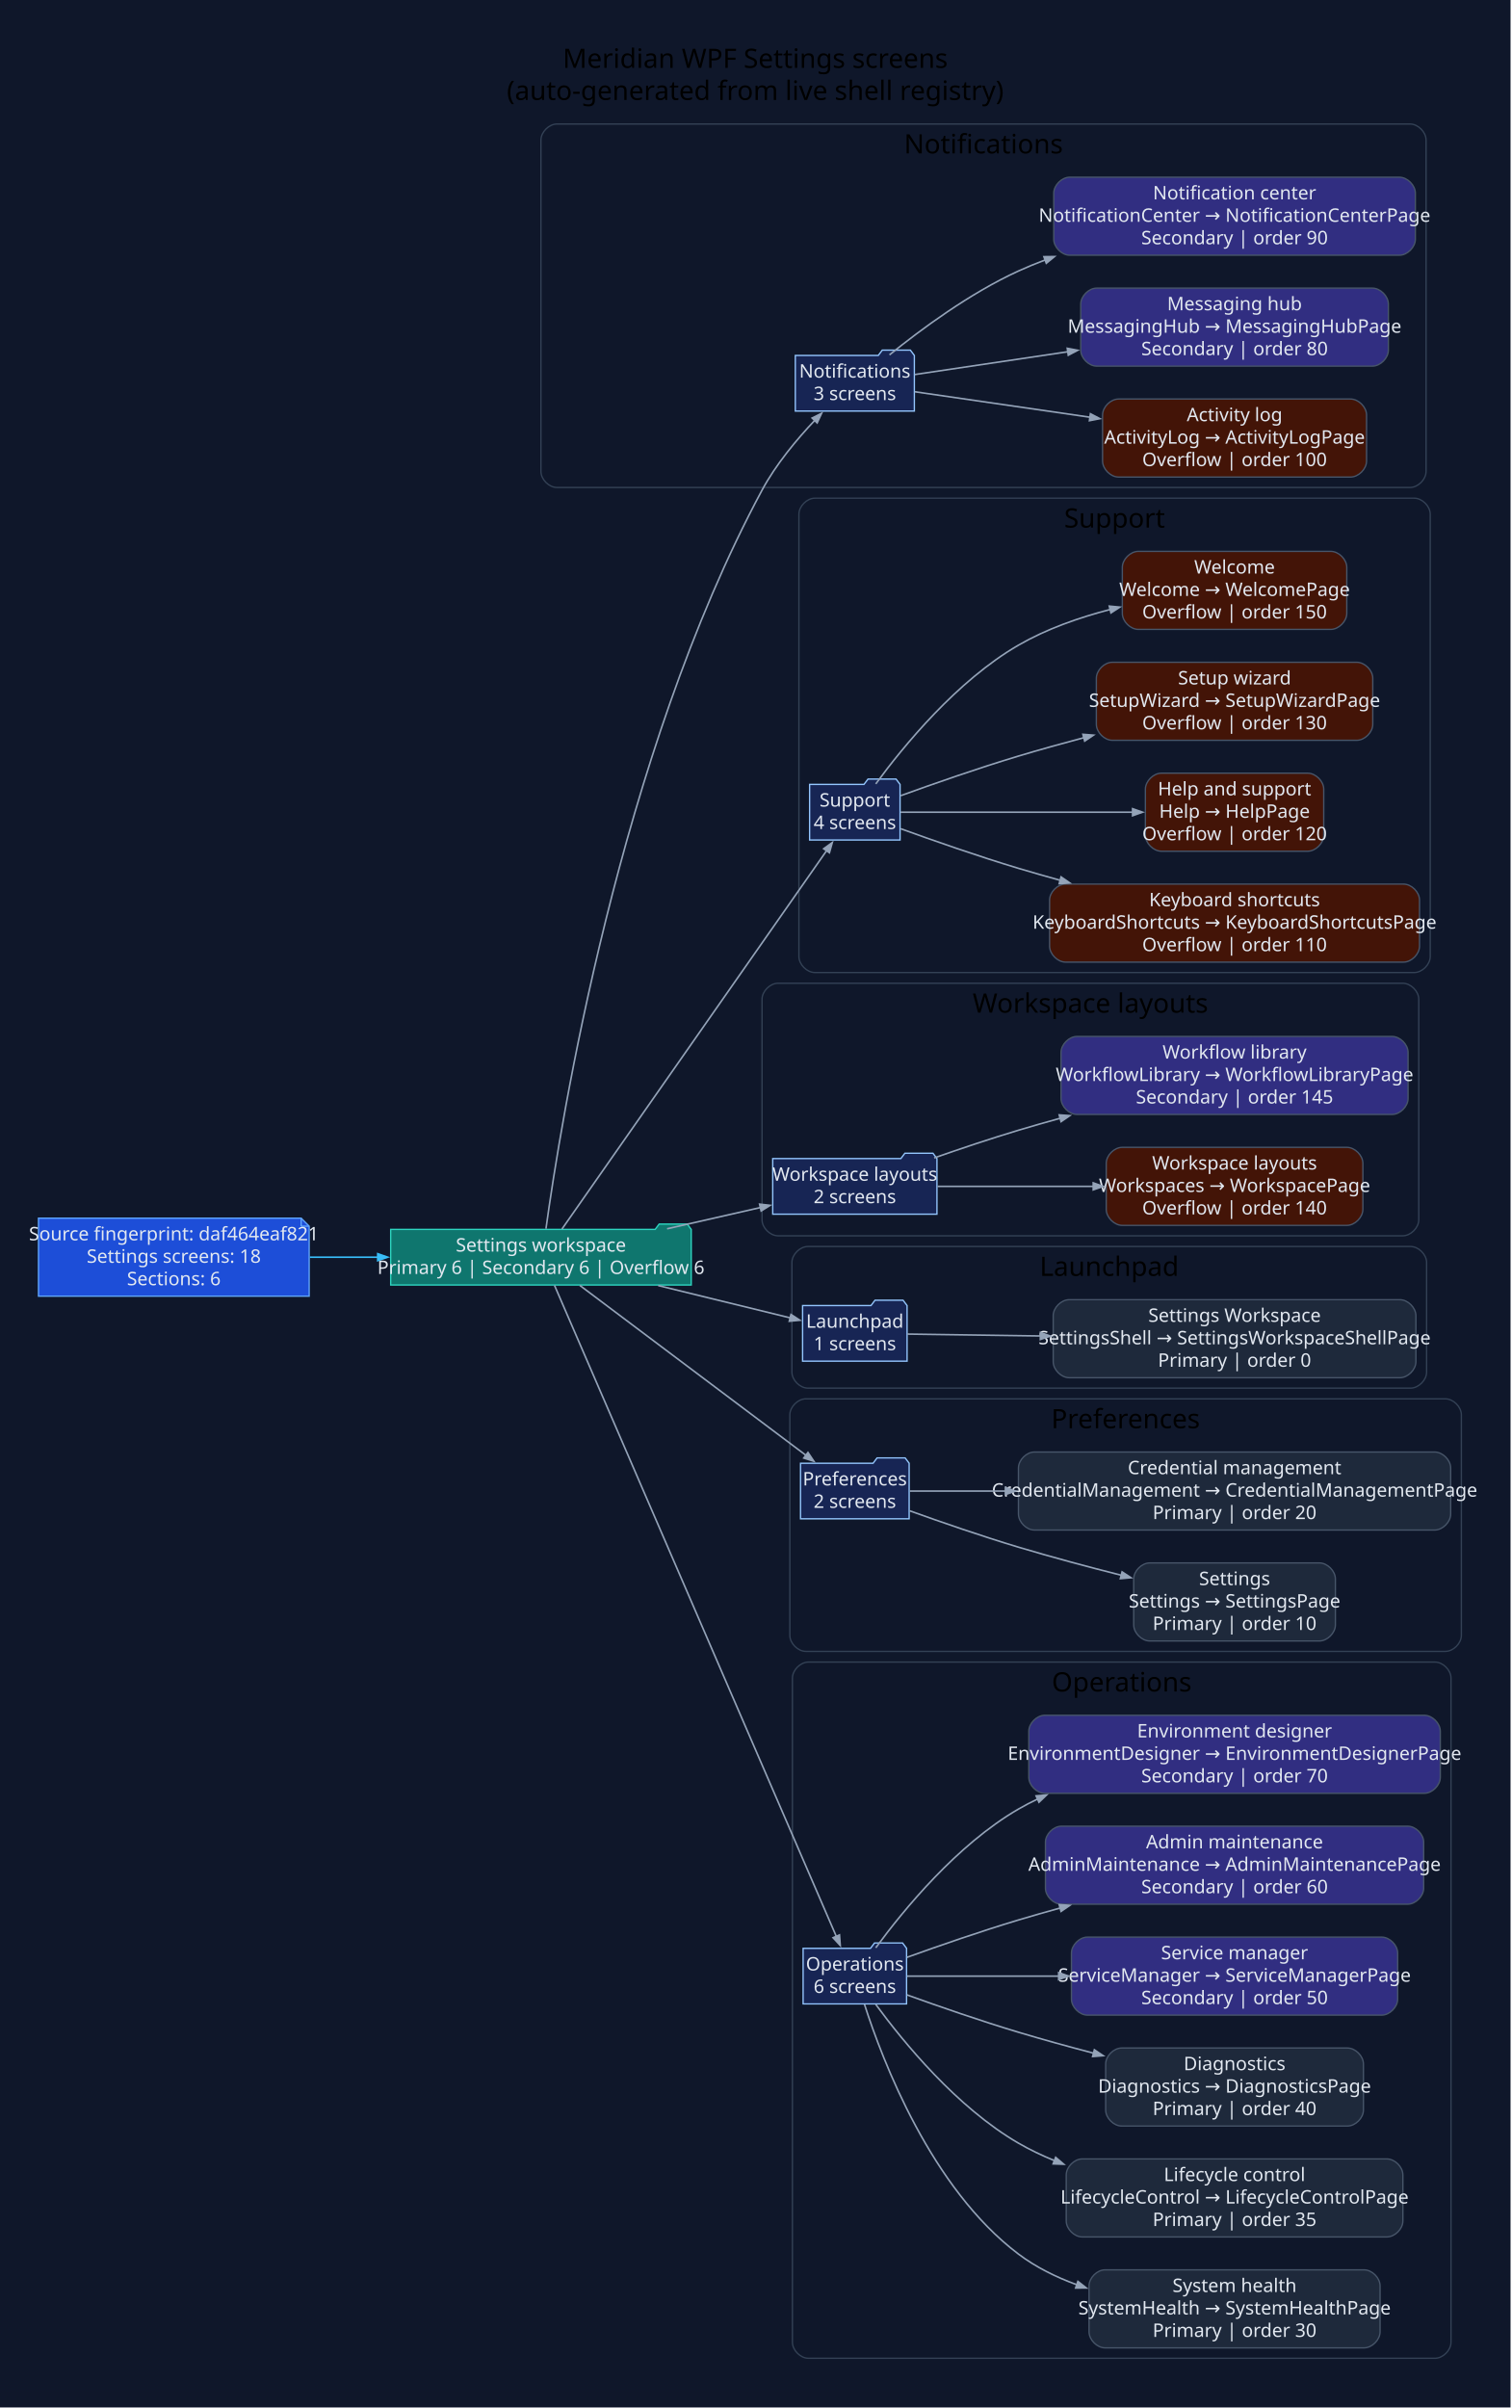
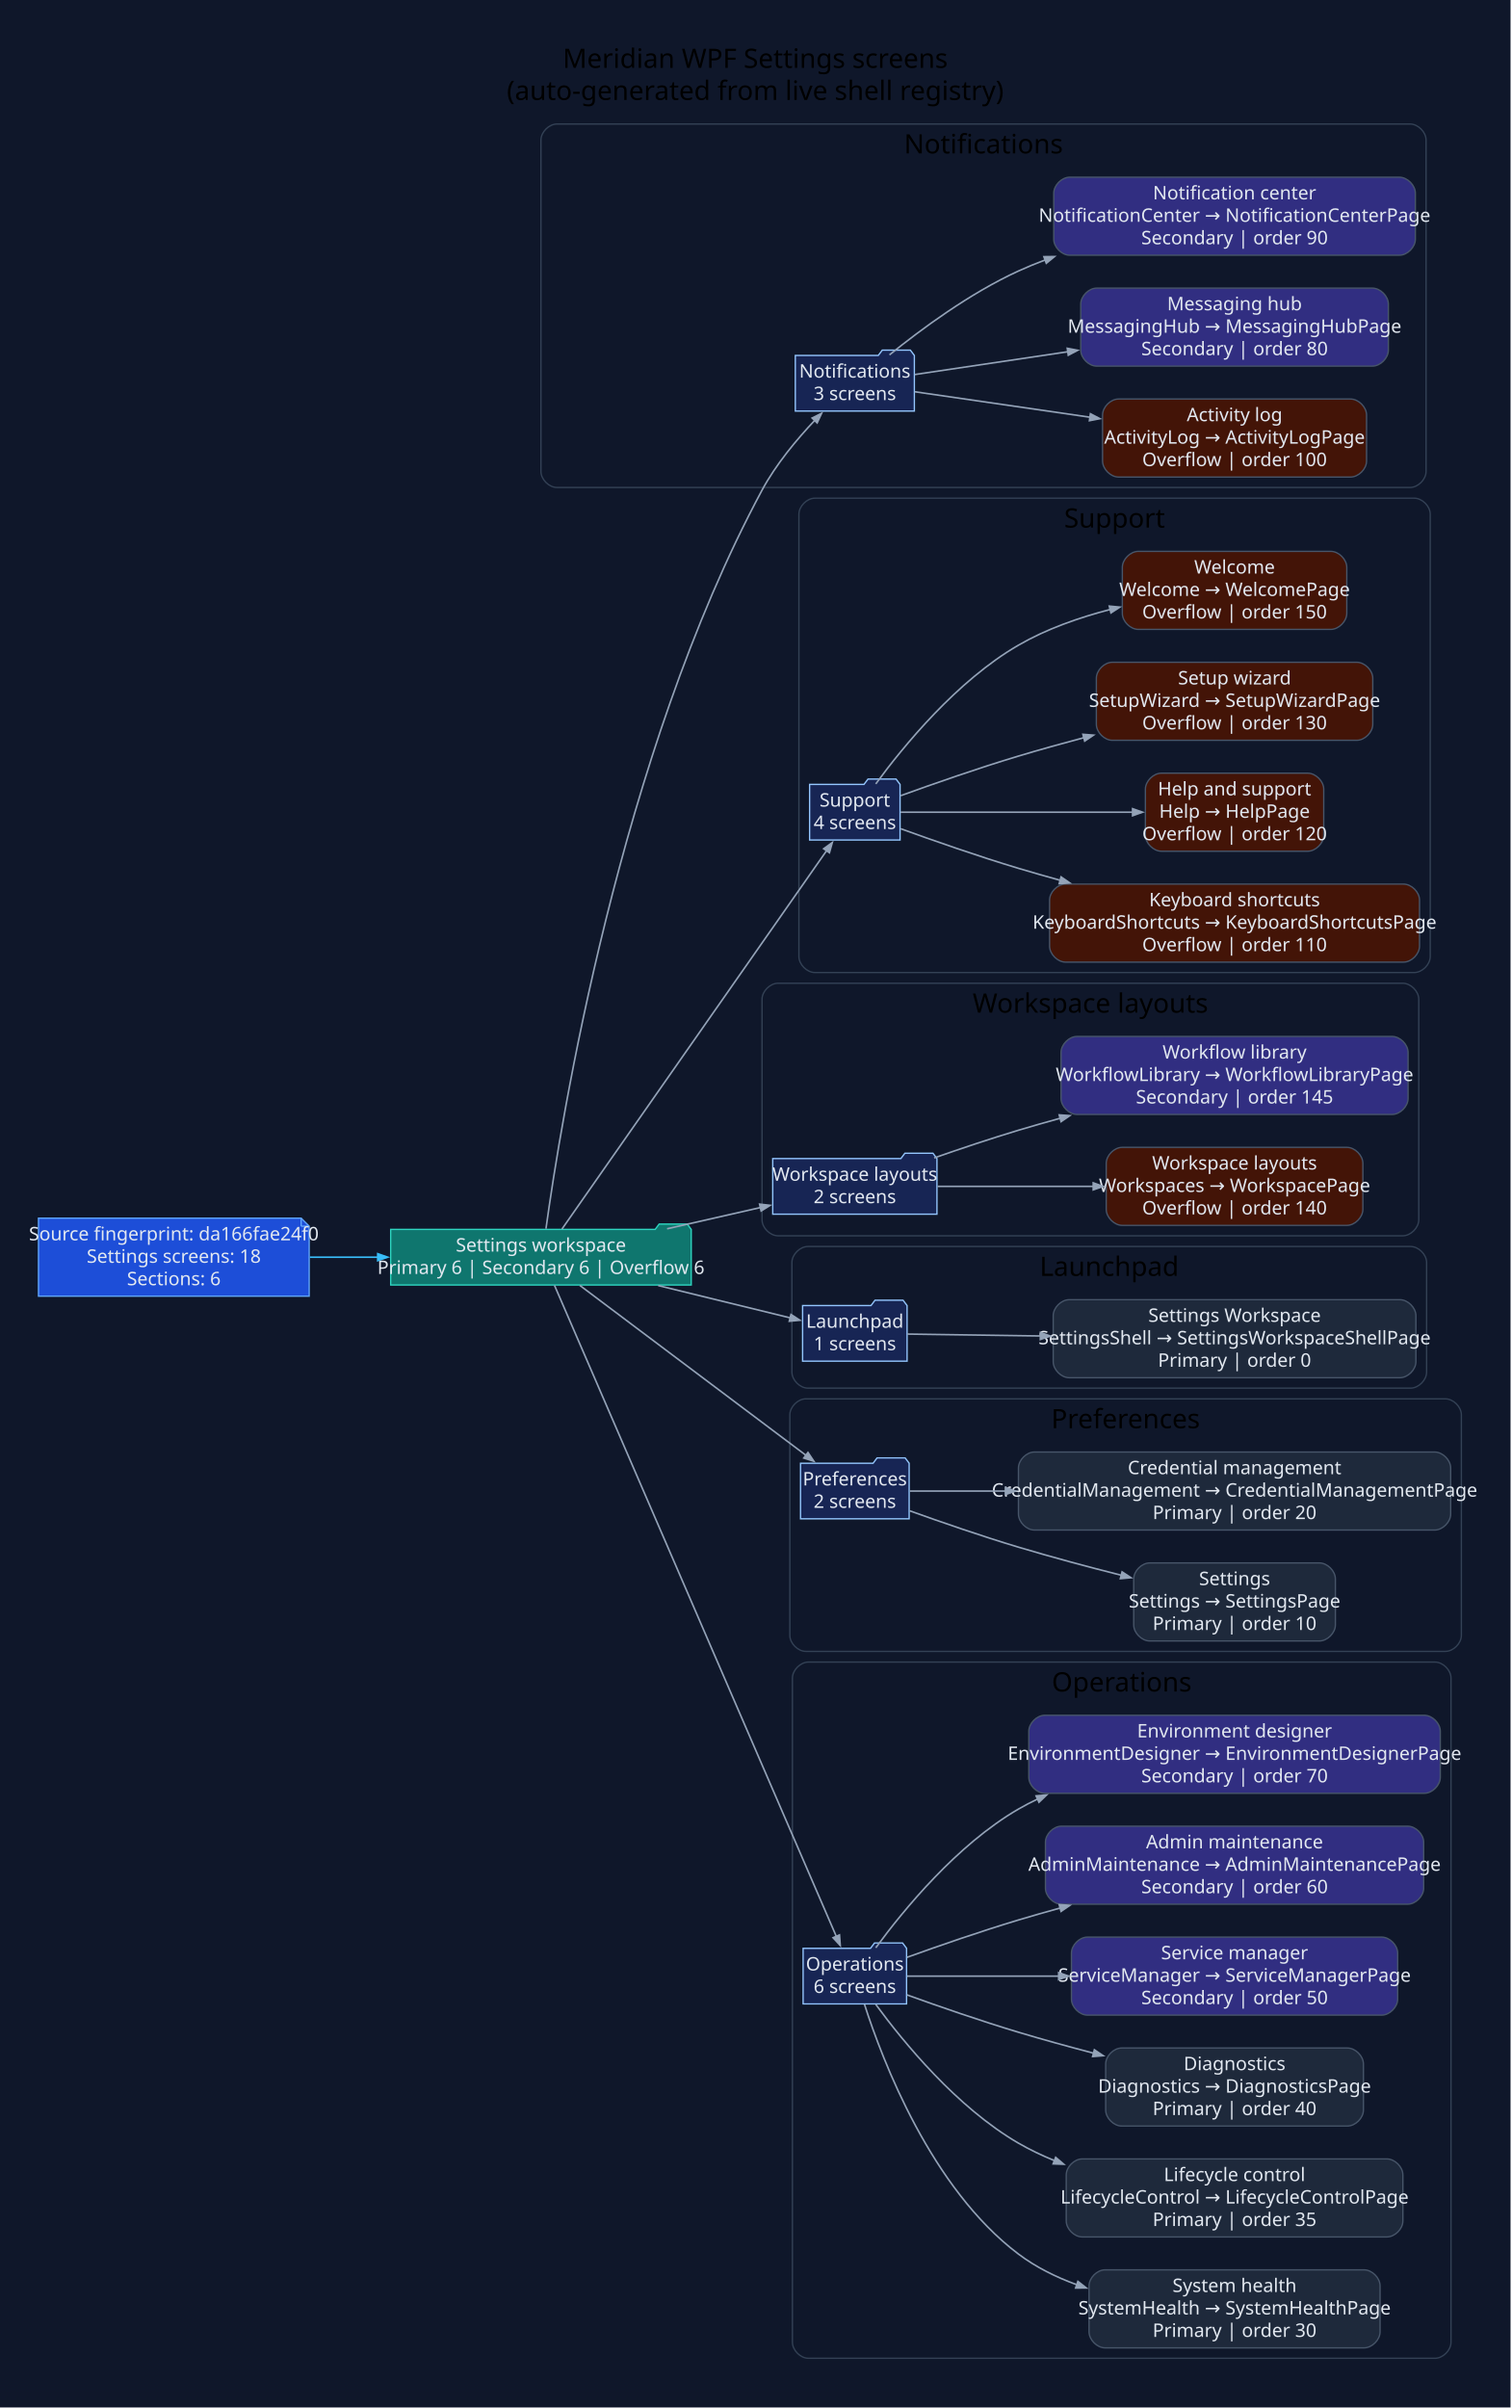
<svg xmlns="http://www.w3.org/2000/svg" width="1131pt" height="1802pt" viewBox="0.00 0.00 1131.00 1802.00">
  <g id="graph0" class="graph" transform="scale(1 1) rotate(0) translate(28.8 1772.8)">
    <polygon fill="#0f172a" stroke="none" points="-28.8,28.8 -28.8,-1772.8 1101.76,-1772.8 1101.76,28.8 -28.8,28.8" />
    <text xml:space="preserve" text-anchor="middle" x="536.48" y="-1722" font-family="Segoe UI" font-size="20.00">Meridian WPF Settings screens</text>
    <text xml:space="preserve" text-anchor="middle" x="536.48" y="-1698" font-family="Segoe UI" font-size="20.00">(auto-generated from live shell registry)</text>
    <g id="clust1" class="cluster">
      <path fill="#0f172a" stroke="#334155" d="M388.07,-1408C388.07,-1408 1026.53,-1408 1026.53,-1408 1032.53,-1408 1038.53,-1414 1038.53,-1420 1038.53,-1420 1038.53,-1668 1038.53,-1668 1038.53,-1674 1032.53,-1680 1026.53,-1680 1026.53,-1680 388.07,-1680 388.07,-1680 382.07,-1680 376.07,-1674 376.07,-1668 376.07,-1668 376.07,-1420 376.07,-1420 376.07,-1414 382.07,-1408 388.07,-1408" />
      <text xml:space="preserve" text-anchor="middle" x="707.3" y="-1658" font-family="Segoe UI" font-size="20.00">Notifications</text>
    </g>
    <g id="clust2" class="cluster">
      <path fill="#0f172a" stroke="#334155" d="M581.15,-1045C581.15,-1045 1029.65,-1045 1029.65,-1045 1035.65,-1045 1041.65,-1051 1041.65,-1057 1041.65,-1057 1041.65,-1388 1041.65,-1388 1041.65,-1394 1035.65,-1400 1029.65,-1400 1029.65,-1400 581.15,-1400 581.15,-1400 575.15,-1400 569.15,-1394 569.15,-1388 569.15,-1388 569.15,-1057 569.15,-1057 569.15,-1051 575.15,-1045 581.15,-1045" />
      <text xml:space="preserve" text-anchor="middle" x="805.4" y="-1378" font-family="Segoe UI" font-size="20.00">Support</text>
    </g>
    <g id="clust3" class="cluster">
      <path fill="#0f172a" stroke="#334155" d="M553.55,-848C553.55,-848 1021.08,-848 1021.08,-848 1027.08,-848 1033.08,-854 1033.08,-860 1033.08,-860 1033.08,-1025 1033.08,-1025 1033.08,-1031 1027.08,-1037 1021.08,-1037 1021.08,-1037 553.55,-1037 553.55,-1037 547.55,-1037 541.55,-1031 541.55,-1025 541.55,-1025 541.55,-860 541.55,-860 541.55,-854 547.55,-848 553.55,-848" />
      <text xml:space="preserve" text-anchor="middle" x="787.31" y="-1015" font-family="Segoe UI" font-size="20.00">Workspace layouts</text>
    </g>
    <g id="clust4" class="cluster">
      <path fill="#0f172a" stroke="#334155" d="M575.9,-734C575.9,-734 1026.94,-734 1026.94,-734 1032.94,-734 1038.94,-740 1038.94,-746 1038.94,-746 1038.94,-828 1038.94,-828 1038.94,-834 1032.94,-840 1026.94,-840 1026.94,-840 575.9,-840 575.9,-840 569.9,-840 563.9,-834 563.9,-828 563.9,-828 563.9,-746 563.9,-746 563.9,-740 569.9,-734 575.9,-734" />
      <text xml:space="preserve" text-anchor="middle" x="801.42" y="-818" font-family="Segoe UI" font-size="20.00">Launchpad</text>
    </g>
    <g id="clust5" class="cluster">
      <path fill="#0f172a" stroke="#334155" d="M574.36,-537C574.36,-537 1052.96,-537 1052.96,-537 1058.96,-537 1064.96,-543 1064.96,-549 1064.96,-549 1064.96,-714 1064.96,-714 1064.96,-720 1058.96,-726 1052.96,-726 1052.96,-726 574.36,-726 574.36,-726 568.36,-726 562.36,-720 562.36,-714 562.36,-714 562.36,-549 562.36,-549 562.36,-543 568.36,-537 574.36,-537" />
      <text xml:space="preserve" text-anchor="middle" x="813.66" y="-704" font-family="Segoe UI" font-size="20.00">Preferences</text>
    </g>
    <g id="clust6" class="cluster">
      <path fill="#0f172a" stroke="#334155" d="M576.29,-8C576.29,-8 1045.2,-8 1045.2,-8 1051.2,-8 1057.2,-14 1057.2,-20 1057.2,-20 1057.2,-517 1057.2,-517 1057.2,-523 1051.2,-529 1045.2,-529 1045.2,-529 576.29,-529 576.29,-529 570.29,-529 564.29,-523 564.29,-517 564.29,-517 564.29,-20 564.29,-20 564.29,-14 570.29,-8 576.29,-8" />
      <text xml:space="preserve" text-anchor="middle" x="810.74" y="-507" font-family="Segoe UI" font-size="20.00">Operations</text>
    </g>
    <g id="node1" class="node">
      <polygon fill="#1d4ed8" stroke="#60a5fa" points="196.6,-861.2 0,-861.2 0,-802.8 202.6,-802.8 202.6,-855.2 196.6,-861.2" />
      <polyline fill="none" stroke="#60a5fa" points="196.6,-861.2 196.6,-855.2" />
      <polyline fill="none" stroke="#60a5fa" points="202.6,-855.2 196.6,-855.2" />
-       <text xml:space="preserve" text-anchor="middle" x="101.3" y="-844.6" font-family="Segoe UI" font-size="14.00" fill="#e2e8f0">Source fingerprint: daf464eaf821</text>
+       <text xml:space="preserve" text-anchor="middle" x="101.3" y="-844.6" font-family="Segoe UI" font-size="14.00" fill="#e2e8f0">Source fingerprint: da166fae24f0</text>
      <text xml:space="preserve" text-anchor="middle" x="101.3" y="-827.8" font-family="Segoe UI" font-size="14.00" fill="#e2e8f0">Settings screens: 18</text>
      <text xml:space="preserve" text-anchor="middle" x="101.3" y="-811" font-family="Segoe UI" font-size="14.00" fill="#e2e8f0">Sections: 6</text>
    </g>
    <g id="node2" class="node">
      <polygon fill="#0f766e" stroke="#2dd4bf" points="488.55,-852.8 485.55,-856.8 464.55,-856.8 461.55,-852.8 263.6,-852.8 263.6,-811.2 488.55,-811.2 488.55,-852.8" />
      <text xml:space="preserve" text-anchor="middle" x="376.07" y="-836.2" font-family="Segoe UI" font-size="14.00" fill="#e2e8f0">Settings workspace</text>
      <text xml:space="preserve" text-anchor="middle" x="376.07" y="-819.4" font-family="Segoe UI" font-size="14.00" fill="#e2e8f0">Primary 6 | Secondary 6 | Overflow 6</text>
    </g>
    <g id="edge1" class="edge">
      <path fill="none" stroke="#38bdf8" stroke-width="1.2" d="M203.1,-832C219.77,-832 237.2,-832 254.3,-832" />
      <polygon fill="#38bdf8" stroke="#38bdf8" stroke-width="1.2" points="253.9,-834.63 261.4,-832 253.9,-829.38 253.9,-834.63" />
    </g>
    <g id="node3" class="node">
      <polygon fill="#172554" stroke="#93c5fd" points="655.55,-1506.8 652.55,-1510.8 631.55,-1510.8 628.55,-1506.8 566.45,-1506.8 566.45,-1465.2 655.55,-1465.2 655.55,-1506.8" />
      <text xml:space="preserve" text-anchor="middle" x="611" y="-1490.2" font-family="Segoe UI" font-size="14.00" fill="#e2e8f0">Notifications</text>
      <text xml:space="preserve" text-anchor="middle" x="611" y="-1473.4" font-family="Segoe UI" font-size="14.00" fill="#e2e8f0">3 screens</text>
    </g>
    <g id="edge2" class="edge">
      <path fill="none" stroke="#94a3b8" stroke-width="1.2" d="M379.83,-853.3C390.6,-931.31 434.63,-1207.2 541.55,-1406 551.91,-1425.27 567.54,-1444 581.25,-1458.49" />
      <polygon fill="#94a3b8" stroke="#94a3b8" stroke-width="1.2" points="579.03,-1459.97 586.13,-1463.53 582.8,-1456.32 579.03,-1459.97" />
    </g>
    <g id="node7" class="node">
      <polygon fill="#172554" stroke="#93c5fd" points="644.85,-1185.8 641.85,-1189.8 620.85,-1189.8 617.85,-1185.8 577.15,-1185.8 577.15,-1144.2 644.85,-1144.2 644.85,-1185.8" />
      <text xml:space="preserve" text-anchor="middle" x="611" y="-1169.2" font-family="Segoe UI" font-size="14.00" fill="#e2e8f0">Support</text>
      <text xml:space="preserve" text-anchor="middle" x="611" y="-1152.4" font-family="Segoe UI" font-size="14.00" fill="#e2e8f0">4 screens</text>
    </g>
    <g id="edge6" class="edge">
      <path fill="none" stroke="#94a3b8" stroke-width="1.2" d="M391.82,-853.08C432.09,-910.65 543.95,-1070.57 589.9,-1136.26" />
      <polygon fill="#94a3b8" stroke="#94a3b8" stroke-width="1.2" points="587.68,-1137.66 594.13,-1142.31 591.98,-1134.66 587.68,-1137.66" />
    </g>
    <g id="node12" class="node">
      <polygon fill="#172554" stroke="#93c5fd" points="672.46,-905.8 669.46,-909.8 648.46,-909.8 645.46,-905.8 549.55,-905.8 549.55,-864.2 672.46,-864.2 672.46,-905.8" />
      <text xml:space="preserve" text-anchor="middle" x="611" y="-889.2" font-family="Segoe UI" font-size="14.00" fill="#e2e8f0">Workspace layouts</text>
      <text xml:space="preserve" text-anchor="middle" x="611" y="-872.4" font-family="Segoe UI" font-size="14.00" fill="#e2e8f0">2 screens</text>
    </g>
    <g id="edge11" class="edge">
      <path fill="none" stroke="#94a3b8" stroke-width="1.2" d="M470.47,-853.25C493.83,-858.57 518.48,-864.18 540.46,-869.18" />
      <polygon fill="#94a3b8" stroke="#94a3b8" stroke-width="1.2" points="539.71,-871.7 547.61,-870.8 540.88,-866.58 539.71,-871.7" />
    </g>
    <g id="node15" class="node">
      <polygon fill="#172554" stroke="#93c5fd" points="650.1,-795.8 647.1,-799.8 626.1,-799.8 623.1,-795.8 571.9,-795.8 571.9,-754.2 650.1,-754.2 650.1,-795.8" />
      <text xml:space="preserve" text-anchor="middle" x="611" y="-779.2" font-family="Segoe UI" font-size="14.00" fill="#e2e8f0">Launchpad</text>
      <text xml:space="preserve" text-anchor="middle" x="611" y="-762.4" font-family="Segoe UI" font-size="14.00" fill="#e2e8f0">1 screens</text>
    </g>
    <g id="edge14" class="edge">
      <path fill="none" stroke="#94a3b8" stroke-width="1.2" d="M463.81,-810.78C497.3,-802.58 534.32,-793.52 562.72,-786.57" />
      <polygon fill="#94a3b8" stroke="#94a3b8" stroke-width="1.2" points="563.2,-789.16 569.86,-784.82 561.95,-784.06 563.2,-789.16" />
    </g>
    <g id="node17" class="node">
      <polygon fill="#172554" stroke="#93c5fd" points="651.65,-677.8 648.65,-681.8 627.65,-681.8 624.65,-677.8 570.36,-677.8 570.36,-636.2 651.65,-636.2 651.65,-677.8" />
      <text xml:space="preserve" text-anchor="middle" x="611" y="-661.2" font-family="Segoe UI" font-size="14.00" fill="#e2e8f0">Preferences</text>
      <text xml:space="preserve" text-anchor="middle" x="611" y="-644.4" font-family="Segoe UI" font-size="14.00" fill="#e2e8f0">2 screens</text>
    </g>
    <g id="edge16" class="edge">
      <path fill="none" stroke="#94a3b8" stroke-width="1.2" d="M405.17,-810.89C447.58,-779.03 527.91,-718.67 574.37,-683.77" />
      <polygon fill="#94a3b8" stroke="#94a3b8" stroke-width="1.2" points="575.93,-685.88 580.35,-679.27 572.78,-681.68 575.93,-685.88" />
    </g>
    <g id="node20" class="node">
      <polygon fill="#172554" stroke="#93c5fd" points="649.72,-314.8 646.72,-318.8 625.72,-318.8 622.72,-314.8 572.29,-314.8 572.29,-273.2 649.72,-273.2 649.72,-314.8" />
      <text xml:space="preserve" text-anchor="middle" x="611" y="-298.2" font-family="Segoe UI" font-size="14.00" fill="#e2e8f0">Operations</text>
      <text xml:space="preserve" text-anchor="middle" x="611" y="-281.4" font-family="Segoe UI" font-size="14.00" fill="#e2e8f0">6 screens</text>
    </g>
    <g id="edge19" class="edge">
      <path fill="none" stroke="#94a3b8" stroke-width="1.2" d="M386.21,-810.91C422.3,-727.55 555.09,-420.84 597.14,-323.71" />
      <polygon fill="#94a3b8" stroke="#94a3b8" stroke-width="1.2" points="599.51,-324.83 600.09,-316.9 594.7,-322.74 599.51,-324.83" />
    </g>
    <g id="node4" class="node">
      <path fill="#431407" stroke="#475569" d="M982,-1474.2C982,-1474.2 808.41,-1474.2 808.41,-1474.2 802.41,-1474.2 796.41,-1468.2 796.41,-1462.2 796.41,-1462.2 796.41,-1427.8 796.41,-1427.8 796.41,-1421.8 802.41,-1415.8 808.41,-1415.8 808.41,-1415.8 982,-1415.8 982,-1415.8 988,-1415.8 994,-1421.8 994,-1427.8 994,-1427.8 994,-1462.2 994,-1462.2 994,-1468.2 988,-1474.2 982,-1474.2" />
      <text xml:space="preserve" text-anchor="middle" x="895.21" y="-1457.6" font-family="Segoe UI" font-size="14.00" fill="#e2e8f0">Activity log</text>
      <text xml:space="preserve" text-anchor="middle" x="895.21" y="-1440.8" font-family="Segoe UI" font-size="14.00" fill="#e2e8f0">ActivityLog → ActivityLogPage</text>
      <text xml:space="preserve" text-anchor="middle" x="895.21" y="-1424" font-family="Segoe UI" font-size="14.00" fill="#e2e8f0">Overflow | order 100</text>
    </g>
    <g id="edge3" class="edge">
      <path fill="none" stroke="#94a3b8" stroke-width="1.2" d="M655.79,-1479.64C690.84,-1474.55 741.51,-1467.18 787.13,-1460.56" />
      <polygon fill="#94a3b8" stroke="#94a3b8" stroke-width="1.2" points="787.34,-1463.18 794.39,-1459.5 786.59,-1457.98 787.34,-1463.18" />
    </g>
    <g id="node5" class="node">
      <path fill="#312e81" stroke="#475569" d="M998.33,-1557.2C998.33,-1557.2 792.08,-1557.2 792.08,-1557.2 786.08,-1557.2 780.08,-1551.2 780.08,-1545.2 780.08,-1545.2 780.08,-1510.8 780.08,-1510.8 780.08,-1504.8 786.08,-1498.8 792.08,-1498.8 792.08,-1498.8 998.33,-1498.8 998.33,-1498.8 1004.33,-1498.8 1010.33,-1504.8 1010.33,-1510.8 1010.33,-1510.8 1010.33,-1545.2 1010.33,-1545.2 1010.33,-1551.2 1004.33,-1557.2 998.33,-1557.2" />
      <text xml:space="preserve" text-anchor="middle" x="895.21" y="-1540.6" font-family="Segoe UI" font-size="14.00" fill="#e2e8f0">Messaging hub</text>
      <text xml:space="preserve" text-anchor="middle" x="895.21" y="-1523.8" font-family="Segoe UI" font-size="14.00" fill="#e2e8f0">MessagingHub → MessagingHubPage</text>
      <text xml:space="preserve" text-anchor="middle" x="895.21" y="-1507" font-family="Segoe UI" font-size="14.00" fill="#e2e8f0">Secondary | order 80</text>
    </g>
    <g id="edge4" class="edge">
      <path fill="none" stroke="#94a3b8" stroke-width="1.2" d="M655.79,-1492.52C686.65,-1497.11 729.63,-1503.51 770.61,-1509.61" />
      <polygon fill="#94a3b8" stroke="#94a3b8" stroke-width="1.2" points="769.99,-1512.17 777.8,-1510.67 770.76,-1506.97 769.99,-1512.17" />
    </g>
    <g id="node6" class="node">
      <path fill="#312e81" stroke="#475569" d="M1018.53,-1640.2C1018.53,-1640.2 771.88,-1640.2 771.88,-1640.2 765.88,-1640.2 759.88,-1634.2 759.88,-1628.2 759.88,-1628.2 759.88,-1593.8 759.88,-1593.8 759.88,-1587.8 765.88,-1581.8 771.88,-1581.8 771.88,-1581.8 1018.53,-1581.8 1018.53,-1581.8 1024.53,-1581.8 1030.53,-1587.8 1030.53,-1593.8 1030.53,-1593.8 1030.53,-1628.2 1030.53,-1628.2 1030.53,-1634.2 1024.53,-1640.2 1018.53,-1640.2" />
      <text xml:space="preserve" text-anchor="middle" x="895.21" y="-1623.6" font-family="Segoe UI" font-size="14.00" fill="#e2e8f0">Notification center</text>
      <text xml:space="preserve" text-anchor="middle" x="895.21" y="-1606.8" font-family="Segoe UI" font-size="14.00" fill="#e2e8f0">NotificationCenter → NotificationCenterPage</text>
      <text xml:space="preserve" text-anchor="middle" x="895.21" y="-1590" font-family="Segoe UI" font-size="14.00" fill="#e2e8f0">Secondary | order 90</text>
    </g>
    <g id="edge5" class="edge">
      <path fill="none" stroke="#94a3b8" stroke-width="1.2" d="M636.91,-1507.22C660.4,-1526.21 697.29,-1553.53 733.46,-1570 739.91,-1572.94 746.6,-1575.69 753.44,-1578.26" />
      <polygon fill="#94a3b8" stroke="#94a3b8" stroke-width="1.2" points="752.51,-1580.72 760.45,-1580.81 754.3,-1575.78 752.51,-1580.72" />
    </g>
    <g id="node8" class="node">
      <path fill="#431407" stroke="#475569" d="M1021.65,-1111.2C1021.65,-1111.2 768.76,-1111.2 768.76,-1111.2 762.76,-1111.2 756.76,-1105.2 756.76,-1099.2 756.76,-1099.2 756.76,-1064.8 756.76,-1064.8 756.76,-1058.8 762.76,-1052.8 768.76,-1052.8 768.76,-1052.8 1021.65,-1052.8 1021.65,-1052.8 1027.65,-1052.8 1033.65,-1058.8 1033.65,-1064.8 1033.65,-1064.8 1033.65,-1099.2 1033.65,-1099.2 1033.65,-1105.2 1027.65,-1111.2 1021.65,-1111.2" />
      <text xml:space="preserve" text-anchor="middle" x="895.21" y="-1094.6" font-family="Segoe UI" font-size="14.00" fill="#e2e8f0">Keyboard shortcuts</text>
      <text xml:space="preserve" text-anchor="middle" x="895.21" y="-1077.8" font-family="Segoe UI" font-size="14.00" fill="#e2e8f0">KeyboardShortcuts → KeyboardShortcutsPage</text>
      <text xml:space="preserve" text-anchor="middle" x="895.21" y="-1061" font-family="Segoe UI" font-size="14.00" fill="#e2e8f0">Overflow | order 110</text>
    </g>
    <g id="edge7" class="edge">
      <path fill="none" stroke="#94a3b8" stroke-width="1.2" d="M645.27,-1152.66C669.54,-1143.86 703.32,-1132.04 733.46,-1123 743.58,-1119.96 754.12,-1116.95 764.72,-1114.03" />
      <polygon fill="#94a3b8" stroke="#94a3b8" stroke-width="1.2" points="765.35,-1116.58 771.9,-1112.07 763.97,-1111.51 765.35,-1116.58" />
    </g>
    <g id="node9" class="node">
      <path fill="#431407" stroke="#475569" d="M949.95,-1194.2C949.95,-1194.2 840.46,-1194.2 840.46,-1194.2 834.46,-1194.2 828.46,-1188.2 828.46,-1182.2 828.46,-1182.2 828.46,-1147.8 828.46,-1147.8 828.46,-1141.8 834.46,-1135.8 840.46,-1135.8 840.46,-1135.8 949.95,-1135.8 949.95,-1135.8 955.95,-1135.8 961.95,-1141.8 961.95,-1147.8 961.95,-1147.8 961.95,-1182.2 961.95,-1182.2 961.95,-1188.2 955.95,-1194.2 949.95,-1194.2" />
      <text xml:space="preserve" text-anchor="middle" x="895.21" y="-1177.6" font-family="Segoe UI" font-size="14.00" fill="#e2e8f0">Help and support</text>
      <text xml:space="preserve" text-anchor="middle" x="895.21" y="-1160.8" font-family="Segoe UI" font-size="14.00" fill="#e2e8f0">Help → HelpPage</text>
      <text xml:space="preserve" text-anchor="middle" x="895.21" y="-1144" font-family="Segoe UI" font-size="14.00" fill="#e2e8f0">Overflow | order 120</text>
    </g>
    <g id="edge8" class="edge">
      <path fill="none" stroke="#94a3b8" stroke-width="1.2" d="M645.2,-1165C687.64,-1165 762.39,-1165 818.94,-1165" />
      <polygon fill="#94a3b8" stroke="#94a3b8" stroke-width="1.2" points="818.89,-1167.63 826.39,-1165 818.89,-1162.38 818.89,-1167.63" />
    </g>
    <g id="node10" class="node">
      <path fill="#431407" stroke="#475569" d="M986.65,-1277.2C986.65,-1277.2 803.77,-1277.2 803.77,-1277.2 797.77,-1277.2 791.77,-1271.2 791.77,-1265.2 791.77,-1265.2 791.77,-1230.8 791.77,-1230.8 791.77,-1224.8 797.77,-1218.8 803.77,-1218.8 803.77,-1218.8 986.65,-1218.8 986.65,-1218.8 992.65,-1218.8 998.65,-1224.8 998.65,-1230.8 998.65,-1230.8 998.65,-1265.2 998.65,-1265.2 998.65,-1271.2 992.65,-1277.2 986.65,-1277.2" />
      <text xml:space="preserve" text-anchor="middle" x="895.21" y="-1260.6" font-family="Segoe UI" font-size="14.00" fill="#e2e8f0">Setup wizard</text>
      <text xml:space="preserve" text-anchor="middle" x="895.21" y="-1243.8" font-family="Segoe UI" font-size="14.00" fill="#e2e8f0">SetupWizard → SetupWizardPage</text>
      <text xml:space="preserve" text-anchor="middle" x="895.21" y="-1227" font-family="Segoe UI" font-size="14.00" fill="#e2e8f0">Overflow | order 130</text>
    </g>
    <g id="edge9" class="edge">
      <path fill="none" stroke="#94a3b8" stroke-width="1.2" d="M645.27,-1177.34C669.54,-1186.14 703.32,-1197.96 733.46,-1207 749.31,-1211.76 766.15,-1216.44 782.74,-1220.85" />
      <polygon fill="#94a3b8" stroke="#94a3b8" stroke-width="1.2" points="781.7,-1223.29 789.62,-1222.67 783.04,-1218.22 781.7,-1223.29" />
    </g>
    <g id="node11" class="node">
      <path fill="#431407" stroke="#475569" d="M967.2,-1360.2C967.2,-1360.2 823.21,-1360.2 823.21,-1360.2 817.21,-1360.2 811.21,-1354.2 811.21,-1348.2 811.21,-1348.2 811.21,-1313.8 811.21,-1313.8 811.21,-1307.8 817.21,-1301.8 823.21,-1301.8 823.21,-1301.8 967.2,-1301.8 967.2,-1301.8 973.2,-1301.8 979.2,-1307.8 979.2,-1313.8 979.2,-1313.8 979.2,-1348.2 979.2,-1348.2 979.2,-1354.2 973.2,-1360.2 967.2,-1360.2" />
      <text xml:space="preserve" text-anchor="middle" x="895.21" y="-1343.6" font-family="Segoe UI" font-size="14.00" fill="#e2e8f0">Welcome</text>
      <text xml:space="preserve" text-anchor="middle" x="895.21" y="-1326.8" font-family="Segoe UI" font-size="14.00" fill="#e2e8f0">Welcome → WelcomePage</text>
      <text xml:space="preserve" text-anchor="middle" x="895.21" y="-1310" font-family="Segoe UI" font-size="14.00" fill="#e2e8f0">Overflow | order 150</text>
    </g>
    <g id="edge10" class="edge">
      <path fill="none" stroke="#94a3b8" stroke-width="1.2" d="M626.67,-1186.18C647.24,-1214.24 687.37,-1263.32 733.46,-1290 754.34,-1302.09 778.78,-1310.66 802.2,-1316.72" />
      <polygon fill="#94a3b8" stroke="#94a3b8" stroke-width="1.2" points="801.45,-1319.23 809.36,-1318.48 802.7,-1314.14 801.45,-1319.23" />
    </g>
    <g id="node13" class="node">
      <path fill="#431407" stroke="#475569" d="M979.25,-914.2C979.25,-914.2 811.16,-914.2 811.16,-914.2 805.16,-914.2 799.16,-908.2 799.16,-902.2 799.16,-902.2 799.16,-867.8 799.16,-867.8 799.16,-861.8 805.16,-855.8 811.16,-855.8 811.16,-855.8 979.25,-855.8 979.25,-855.8 985.25,-855.8 991.25,-861.8 991.25,-867.8 991.25,-867.8 991.25,-902.2 991.25,-902.2 991.25,-908.2 985.25,-914.2 979.25,-914.2" />
      <text xml:space="preserve" text-anchor="middle" x="895.21" y="-897.6" font-family="Segoe UI" font-size="14.00" fill="#e2e8f0">Workspace layouts</text>
      <text xml:space="preserve" text-anchor="middle" x="895.21" y="-880.8" font-family="Segoe UI" font-size="14.00" fill="#e2e8f0">Workspaces → WorkspacePage</text>
      <text xml:space="preserve" text-anchor="middle" x="895.21" y="-864" font-family="Segoe UI" font-size="14.00" fill="#e2e8f0">Overflow | order 140</text>
    </g>
    <g id="edge12" class="edge">
      <path fill="none" stroke="#94a3b8" stroke-width="1.2" d="M672.89,-885C707.01,-885 750.5,-885 789.88,-885" />
      <polygon fill="#94a3b8" stroke="#94a3b8" stroke-width="1.2" points="789.42,-887.63 796.92,-885 789.42,-882.38 789.42,-887.63" />
    </g>
    <g id="node14" class="node">
      <path fill="#312e81" stroke="#475569" d="M1013.08,-997.2C1013.08,-997.2 777.33,-997.2 777.33,-997.2 771.33,-997.2 765.33,-991.2 765.33,-985.2 765.33,-985.2 765.33,-950.8 765.33,-950.8 765.33,-944.8 771.33,-938.8 777.33,-938.8 777.33,-938.8 1013.08,-938.8 1013.08,-938.8 1019.08,-938.8 1025.08,-944.8 1025.08,-950.8 1025.08,-950.8 1025.08,-985.2 1025.08,-985.2 1025.08,-991.2 1019.08,-997.2 1013.08,-997.2" />
      <text xml:space="preserve" text-anchor="middle" x="895.21" y="-980.6" font-family="Segoe UI" font-size="14.00" fill="#e2e8f0">Workflow library</text>
      <text xml:space="preserve" text-anchor="middle" x="895.21" y="-963.8" font-family="Segoe UI" font-size="14.00" fill="#e2e8f0">WorkflowLibrary → WorkflowLibraryPage</text>
      <text xml:space="preserve" text-anchor="middle" x="895.21" y="-947" font-family="Segoe UI" font-size="14.00" fill="#e2e8f0">Secondary | order 145</text>
    </g>
    <g id="edge13" class="edge">
      <path fill="none" stroke="#94a3b8" stroke-width="1.2" d="M670.37,-906.29C690.27,-913.25 712.73,-920.78 733.46,-927 743.58,-930.04 754.12,-933.05 764.72,-935.97" />
      <polygon fill="#94a3b8" stroke="#94a3b8" stroke-width="1.2" points="763.97,-938.49 771.9,-937.93 765.35,-933.42 763.97,-938.49" />
    </g>
    <g id="node16" class="node">
      <path fill="#1e293b" stroke="#475569" d="M1018.94,-800.2C1018.94,-800.2 771.47,-800.2 771.47,-800.2 765.47,-800.2 759.47,-794.2 759.47,-788.2 759.47,-788.2 759.47,-753.8 759.47,-753.8 759.47,-747.8 765.47,-741.8 771.47,-741.8 771.47,-741.8 1018.94,-741.8 1018.94,-741.8 1024.94,-741.8 1030.94,-747.8 1030.94,-753.8 1030.94,-753.8 1030.94,-788.2 1030.94,-788.2 1030.94,-794.2 1024.94,-800.2 1018.94,-800.2" />
      <text xml:space="preserve" text-anchor="middle" x="895.21" y="-783.6" font-family="Segoe UI" font-size="14.00" fill="#e2e8f0">Settings Workspace</text>
      <text xml:space="preserve" text-anchor="middle" x="895.21" y="-766.8" font-family="Segoe UI" font-size="14.00" fill="#e2e8f0">SettingsShell → SettingsWorkspaceShellPage</text>
      <text xml:space="preserve" text-anchor="middle" x="895.21" y="-750" font-family="Segoe UI" font-size="14.00" fill="#e2e8f0">Primary | order 0</text>
    </g>
    <g id="edge15" class="edge">
      <path fill="none" stroke="#94a3b8" stroke-width="1.2" d="M650.35,-774.46C676.65,-774.08 713.35,-773.56 750.31,-773.04" />
      <polygon fill="#94a3b8" stroke="#94a3b8" stroke-width="1.2" points="749.92,-775.67 757.38,-772.94 749.84,-770.42 749.92,-775.67" />
    </g>
    <g id="node18" class="node">
      <path fill="#1e293b" stroke="#475569" d="M958.68,-603.2C958.68,-603.2 831.73,-603.2 831.73,-603.2 825.73,-603.2 819.73,-597.2 819.73,-591.2 819.73,-591.2 819.73,-556.8 819.73,-556.8 819.73,-550.8 825.73,-544.8 831.73,-544.8 831.73,-544.8 958.68,-544.8 958.68,-544.8 964.68,-544.8 970.68,-550.8 970.68,-556.8 970.68,-556.8 970.68,-591.2 970.68,-591.2 970.68,-597.2 964.68,-603.2 958.68,-603.2" />
      <text xml:space="preserve" text-anchor="middle" x="895.21" y="-586.6" font-family="Segoe UI" font-size="14.00" fill="#e2e8f0">Settings</text>
      <text xml:space="preserve" text-anchor="middle" x="895.21" y="-569.8" font-family="Segoe UI" font-size="14.00" fill="#e2e8f0">Settings → SettingsPage</text>
      <text xml:space="preserve" text-anchor="middle" x="895.21" y="-553" font-family="Segoe UI" font-size="14.00" fill="#e2e8f0">Primary | order 10</text>
    </g>
    <g id="edge17" class="edge">
      <path fill="none" stroke="#94a3b8" stroke-width="1.2" d="M651.94,-642.25C675.5,-633.78 705.99,-623.23 733.46,-615 758.38,-607.53 785.73,-600.22 810.7,-593.9" />
      <polygon fill="#94a3b8" stroke="#94a3b8" stroke-width="1.2" points="811.03,-596.52 817.66,-592.14 809.74,-591.43 811.03,-596.52" />
    </g>
    <g id="node19" class="node">
      <path fill="#1e293b" stroke="#475569" d="M1044.96,-686.2C1044.96,-686.2 745.46,-686.2 745.46,-686.2 739.46,-686.2 733.46,-680.2 733.46,-674.2 733.46,-674.2 733.46,-639.8 733.46,-639.8 733.46,-633.8 739.46,-627.8 745.46,-627.8 745.46,-627.8 1044.96,-627.8 1044.96,-627.8 1050.96,-627.8 1056.96,-633.8 1056.96,-639.8 1056.96,-639.8 1056.96,-674.2 1056.96,-674.2 1056.96,-680.2 1050.96,-686.2 1044.96,-686.2" />
      <text xml:space="preserve" text-anchor="middle" x="895.21" y="-669.6" font-family="Segoe UI" font-size="14.00" fill="#e2e8f0">Credential management</text>
      <text xml:space="preserve" text-anchor="middle" x="895.21" y="-652.8" font-family="Segoe UI" font-size="14.00" fill="#e2e8f0">CredentialManagement → CredentialManagementPage</text>
      <text xml:space="preserve" text-anchor="middle" x="895.21" y="-636" font-family="Segoe UI" font-size="14.00" fill="#e2e8f0">Primary | order 20</text>
    </g>
    <g id="edge18" class="edge">
      <path fill="none" stroke="#94a3b8" stroke-width="1.2" d="M652.13,-657C671.89,-657 697.19,-657 723.95,-657" />
      <polygon fill="#94a3b8" stroke="#94a3b8" stroke-width="1.2" points="723.76,-659.63 731.26,-657 723.76,-654.38 723.76,-659.63" />
    </g>
    <g id="node21" class="node">
      <path fill="#1e293b" stroke="#475569" d="M992.11,-74.2C992.11,-74.2 798.3,-74.2 798.3,-74.2 792.3,-74.2 786.3,-68.2 786.3,-62.2 786.3,-62.2 786.3,-27.8 786.3,-27.8 786.3,-21.8 792.3,-15.8 798.3,-15.8 798.3,-15.8 992.11,-15.8 992.11,-15.8 998.11,-15.8 1004.11,-21.8 1004.11,-27.8 1004.11,-27.8 1004.11,-62.2 1004.11,-62.2 1004.11,-68.2 998.11,-74.2 992.11,-74.2" />
      <text xml:space="preserve" text-anchor="middle" x="895.21" y="-57.6" font-family="Segoe UI" font-size="14.00" fill="#e2e8f0">System health</text>
      <text xml:space="preserve" text-anchor="middle" x="895.21" y="-40.8" font-family="Segoe UI" font-size="14.00" fill="#e2e8f0">SystemHealth → SystemHealthPage</text>
      <text xml:space="preserve" text-anchor="middle" x="895.21" y="-24" font-family="Segoe UI" font-size="14.00" fill="#e2e8f0">Primary | order 30</text>
    </g>
    <g id="edge20" class="edge">
      <path fill="none" stroke="#94a3b8" stroke-width="1.2" d="M618.21,-272.89C631.77,-230.57 668.18,-135.21 733.46,-86 746.46,-76.2 761.55,-68.73 777.19,-63.03" />
      <polygon fill="#94a3b8" stroke="#94a3b8" stroke-width="1.2" points="777.95,-65.55 784.2,-60.64 776.26,-60.58 777.95,-65.55" />
    </g>
    <g id="node22" class="node">
      <path fill="#1e293b" stroke="#475569" d="M1009.19,-157.2C1009.19,-157.2 781.22,-157.2 781.22,-157.2 775.22,-157.2 769.22,-151.2 769.22,-145.2 769.22,-145.2 769.22,-110.8 769.22,-110.8 769.22,-104.8 775.22,-98.8 781.22,-98.8 781.22,-98.8 1009.19,-98.8 1009.19,-98.8 1015.19,-98.8 1021.19,-104.8 1021.19,-110.8 1021.19,-110.8 1021.19,-145.2 1021.19,-145.2 1021.19,-151.2 1015.19,-157.2 1009.19,-157.2" />
      <text xml:space="preserve" text-anchor="middle" x="895.21" y="-140.6" font-family="Segoe UI" font-size="14.00" fill="#e2e8f0">Lifecycle control</text>
      <text xml:space="preserve" text-anchor="middle" x="895.21" y="-123.8" font-family="Segoe UI" font-size="14.00" fill="#e2e8f0">LifecycleControl → LifecycleControlPage</text>
      <text xml:space="preserve" text-anchor="middle" x="895.21" y="-107" font-family="Segoe UI" font-size="14.00" fill="#e2e8f0">Primary | order 35</text>
    </g>
    <g id="edge21" class="edge">
      <path fill="none" stroke="#94a3b8" stroke-width="1.2" d="M626.67,-272.82C647.24,-244.76 687.37,-195.68 733.46,-169 741.95,-164.08 751.03,-159.75 760.39,-155.93" />
      <polygon fill="#94a3b8" stroke="#94a3b8" stroke-width="1.2" points="761.32,-158.38 767.36,-153.22 759.42,-153.49 761.32,-158.38" />
    </g>
    <g id="node23" class="node">
      <path fill="#1e293b" stroke="#475569" d="M979.67,-240.2C979.67,-240.2 810.75,-240.2 810.75,-240.2 804.75,-240.2 798.75,-234.2 798.75,-228.2 798.75,-228.2 798.75,-193.8 798.75,-193.8 798.75,-187.8 804.75,-181.8 810.75,-181.8 810.75,-181.8 979.67,-181.8 979.67,-181.8 985.67,-181.8 991.67,-187.8 991.67,-193.8 991.67,-193.8 991.67,-228.2 991.67,-228.2 991.67,-234.2 985.67,-240.2 979.67,-240.2" />
      <text xml:space="preserve" text-anchor="middle" x="895.21" y="-223.6" font-family="Segoe UI" font-size="14.00" fill="#e2e8f0">Diagnostics</text>
      <text xml:space="preserve" text-anchor="middle" x="895.21" y="-206.8" font-family="Segoe UI" font-size="14.00" fill="#e2e8f0">Diagnostics → DiagnosticsPage</text>
      <text xml:space="preserve" text-anchor="middle" x="895.21" y="-190" font-family="Segoe UI" font-size="14.00" fill="#e2e8f0">Primary | order 40</text>
    </g>
    <g id="edge22" class="edge">
      <path fill="none" stroke="#94a3b8" stroke-width="1.2" d="M650.03,-279.94C673.84,-271.36 705.25,-260.46 733.46,-252 751.56,-246.57 770.94,-241.23 789.75,-236.3" />
      <polygon fill="#94a3b8" stroke="#94a3b8" stroke-width="1.2" points="790.29,-238.87 796.89,-234.44 788.97,-233.79 790.29,-238.87" />
    </g>
    <g id="node24" class="node">
      <path fill="#312e81" stroke="#475569" d="M1005.29,-323.2C1005.29,-323.2 785.12,-323.2 785.12,-323.2 779.12,-323.2 773.12,-317.2 773.12,-311.2 773.12,-311.2 773.12,-276.8 773.12,-276.8 773.12,-270.8 779.12,-264.8 785.12,-264.8 785.12,-264.8 1005.29,-264.8 1005.29,-264.8 1011.29,-264.8 1017.29,-270.8 1017.29,-276.8 1017.29,-276.8 1017.29,-311.2 1017.29,-311.2 1017.29,-317.2 1011.29,-323.2 1005.29,-323.2" />
      <text xml:space="preserve" text-anchor="middle" x="895.21" y="-306.6" font-family="Segoe UI" font-size="14.00" fill="#e2e8f0">Service manager</text>
      <text xml:space="preserve" text-anchor="middle" x="895.21" y="-289.8" font-family="Segoe UI" font-size="14.00" fill="#e2e8f0">ServiceManager → ServiceManagerPage</text>
      <text xml:space="preserve" text-anchor="middle" x="895.21" y="-273" font-family="Segoe UI" font-size="14.00" fill="#e2e8f0">Secondary | order 50</text>
    </g>
    <g id="edge23" class="edge">
      <path fill="none" stroke="#94a3b8" stroke-width="1.2" d="M650.06,-294C679.57,-294 722.29,-294 763.77,-294" />
      <polygon fill="#94a3b8" stroke="#94a3b8" stroke-width="1.2" points="763.56,-296.63 771.06,-294 763.56,-291.38 763.56,-296.63" />
    </g>
    <g id="node25" class="node">
      <path fill="#312e81" stroke="#475569" d="M1024.75,-406.2C1024.75,-406.2 765.66,-406.2 765.66,-406.2 759.66,-406.2 753.66,-400.2 753.66,-394.2 753.66,-394.2 753.66,-359.8 753.66,-359.8 753.66,-353.8 759.66,-347.8 765.66,-347.8 765.66,-347.8 1024.75,-347.8 1024.75,-347.8 1030.75,-347.8 1036.75,-353.8 1036.75,-359.8 1036.75,-359.8 1036.75,-394.2 1036.75,-394.2 1036.75,-400.2 1030.75,-406.2 1024.75,-406.2" />
      <text xml:space="preserve" text-anchor="middle" x="895.21" y="-389.6" font-family="Segoe UI" font-size="14.00" fill="#e2e8f0">Admin maintenance</text>
      <text xml:space="preserve" text-anchor="middle" x="895.21" y="-372.8" font-family="Segoe UI" font-size="14.00" fill="#e2e8f0">AdminMaintenance → AdminMaintenancePage</text>
      <text xml:space="preserve" text-anchor="middle" x="895.21" y="-356" font-family="Segoe UI" font-size="14.00" fill="#e2e8f0">Secondary | order 60</text>
    </g>
    <g id="edge24" class="edge">
      <path fill="none" stroke="#94a3b8" stroke-width="1.2" d="M650.03,-308.06C673.84,-316.64 705.25,-327.54 733.46,-336 743.58,-339.04 754.12,-342.05 764.72,-344.97" />
      <polygon fill="#94a3b8" stroke="#94a3b8" stroke-width="1.2" points="763.97,-347.49 771.9,-346.93 765.35,-342.42 763.97,-347.49" />
    </g>
    <g id="node26" class="node">
      <path fill="#312e81" stroke="#475569" d="M1037.2,-489.2C1037.2,-489.2 753.21,-489.2 753.21,-489.2 747.21,-489.2 741.21,-483.2 741.21,-477.2 741.21,-477.2 741.21,-442.8 741.21,-442.8 741.21,-436.8 747.21,-430.8 753.21,-430.8 753.21,-430.8 1037.2,-430.8 1037.2,-430.8 1043.2,-430.8 1049.2,-436.8 1049.2,-442.8 1049.2,-442.8 1049.2,-477.2 1049.2,-477.2 1049.2,-483.2 1043.2,-489.2 1037.2,-489.2" />
      <text xml:space="preserve" text-anchor="middle" x="895.21" y="-472.6" font-family="Segoe UI" font-size="14.00" fill="#e2e8f0">Environment designer</text>
      <text xml:space="preserve" text-anchor="middle" x="895.21" y="-455.8" font-family="Segoe UI" font-size="14.00" fill="#e2e8f0">EnvironmentDesigner → EnvironmentDesignerPage</text>
      <text xml:space="preserve" text-anchor="middle" x="895.21" y="-439" font-family="Segoe UI" font-size="14.00" fill="#e2e8f0">Secondary | order 70</text>
    </g>
    <g id="edge25" class="edge">
      <path fill="none" stroke="#94a3b8" stroke-width="1.2" d="M626.67,-315.18C647.24,-343.24 687.37,-392.32 733.46,-419 738.09,-421.68 742.89,-424.19 747.82,-426.53" />
      <polygon fill="#94a3b8" stroke="#94a3b8" stroke-width="1.2" points="746.66,-428.89 754.57,-429.58 748.82,-424.1 746.66,-428.89" />
    </g>
  </g>
</svg>
